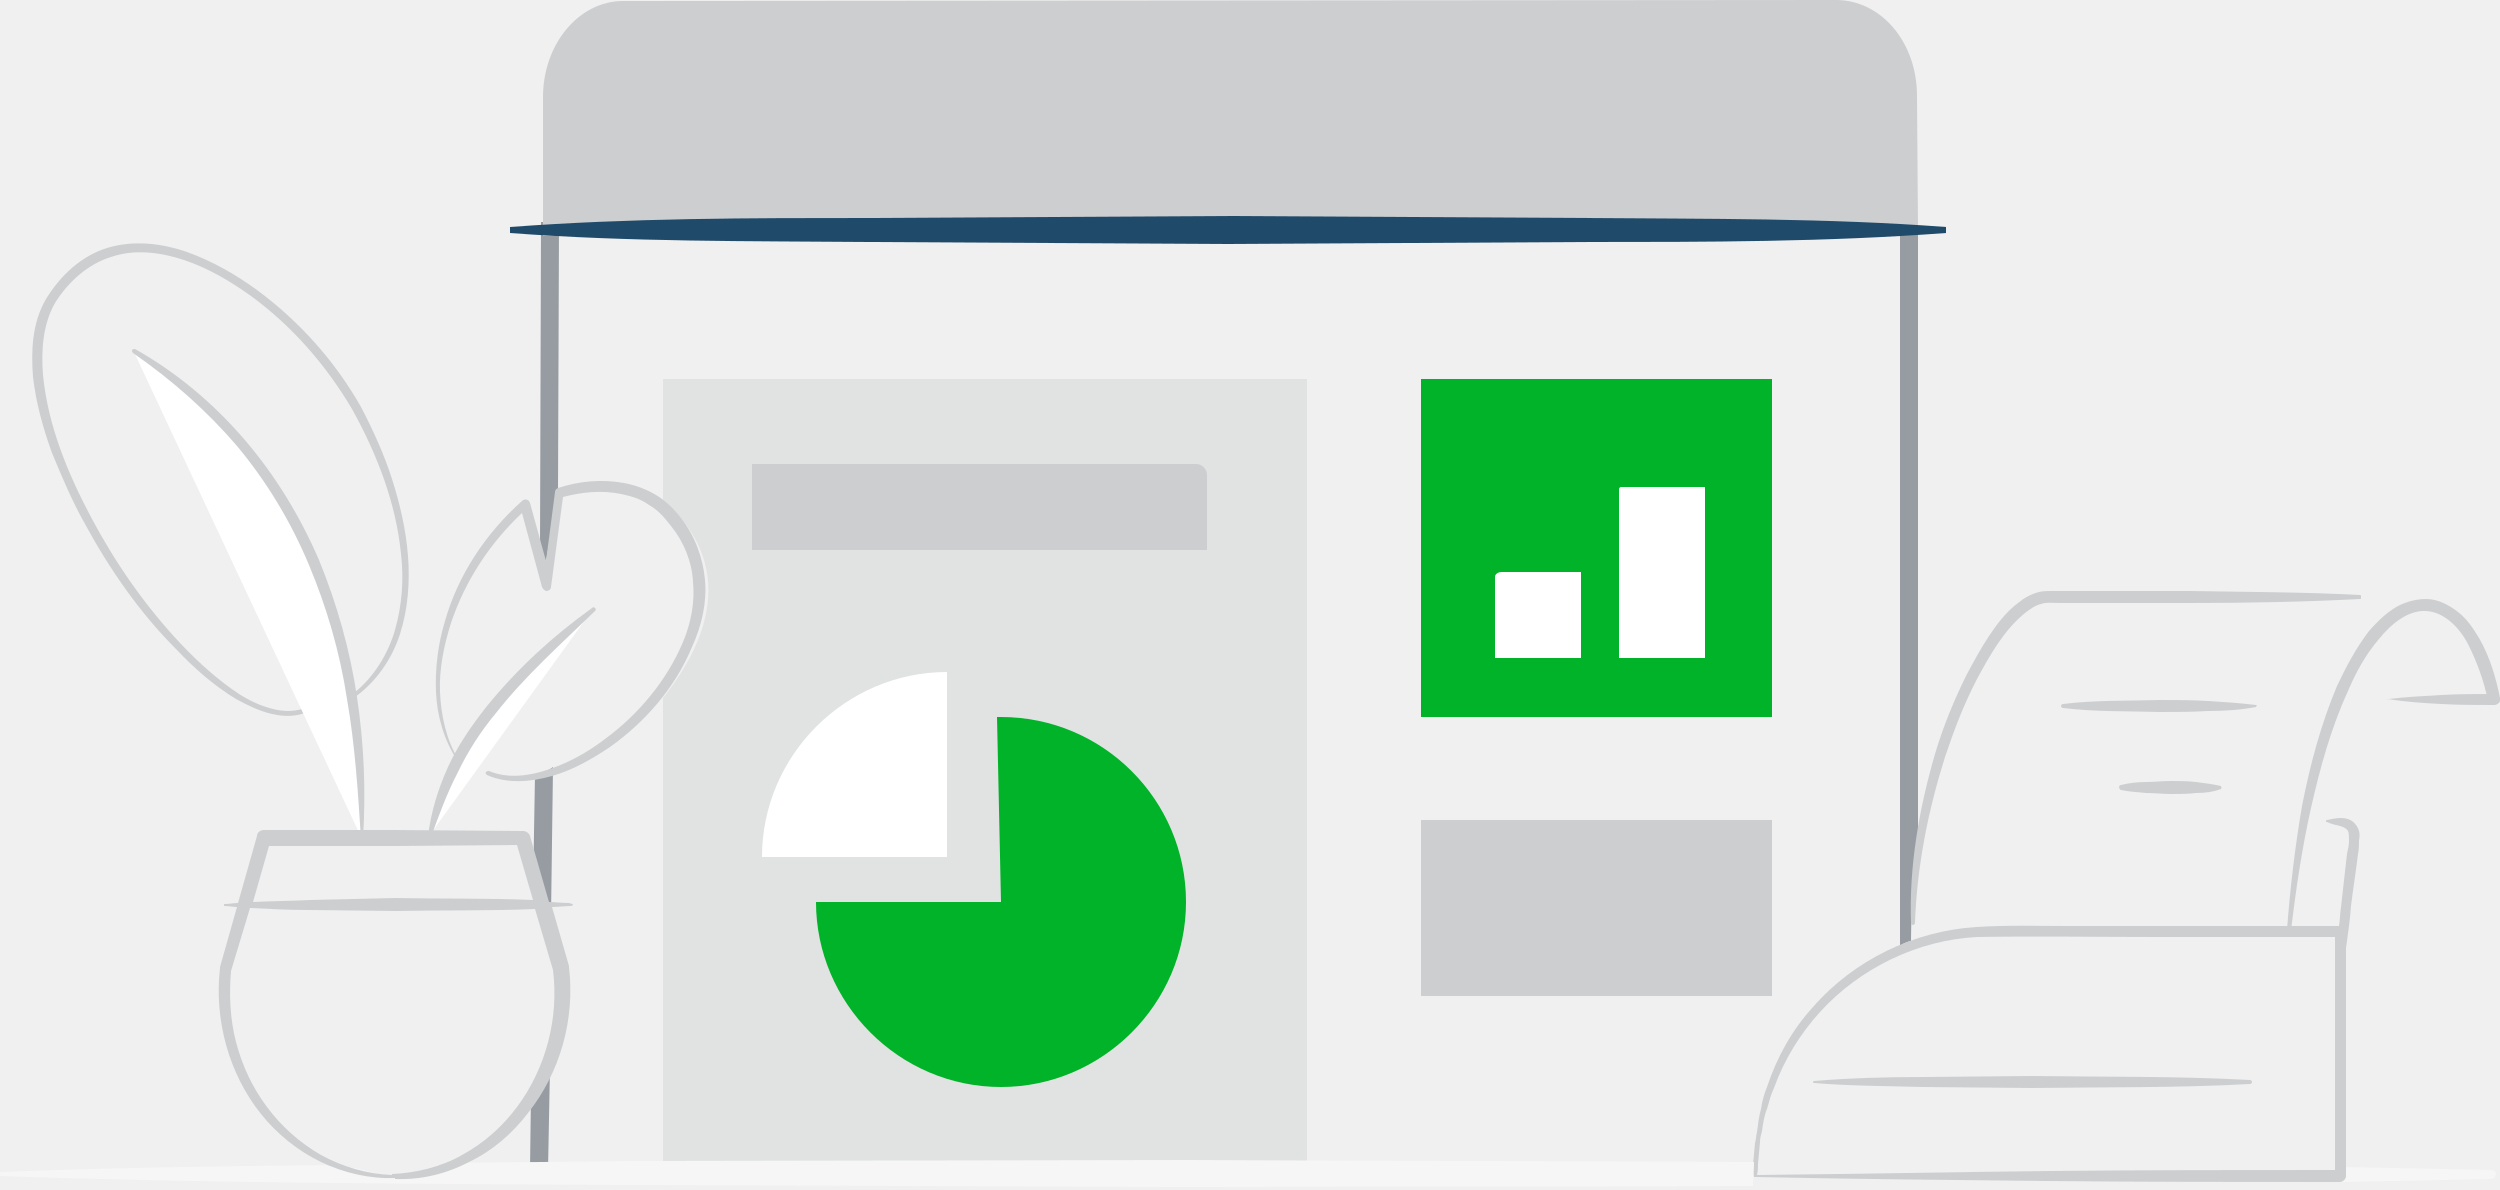
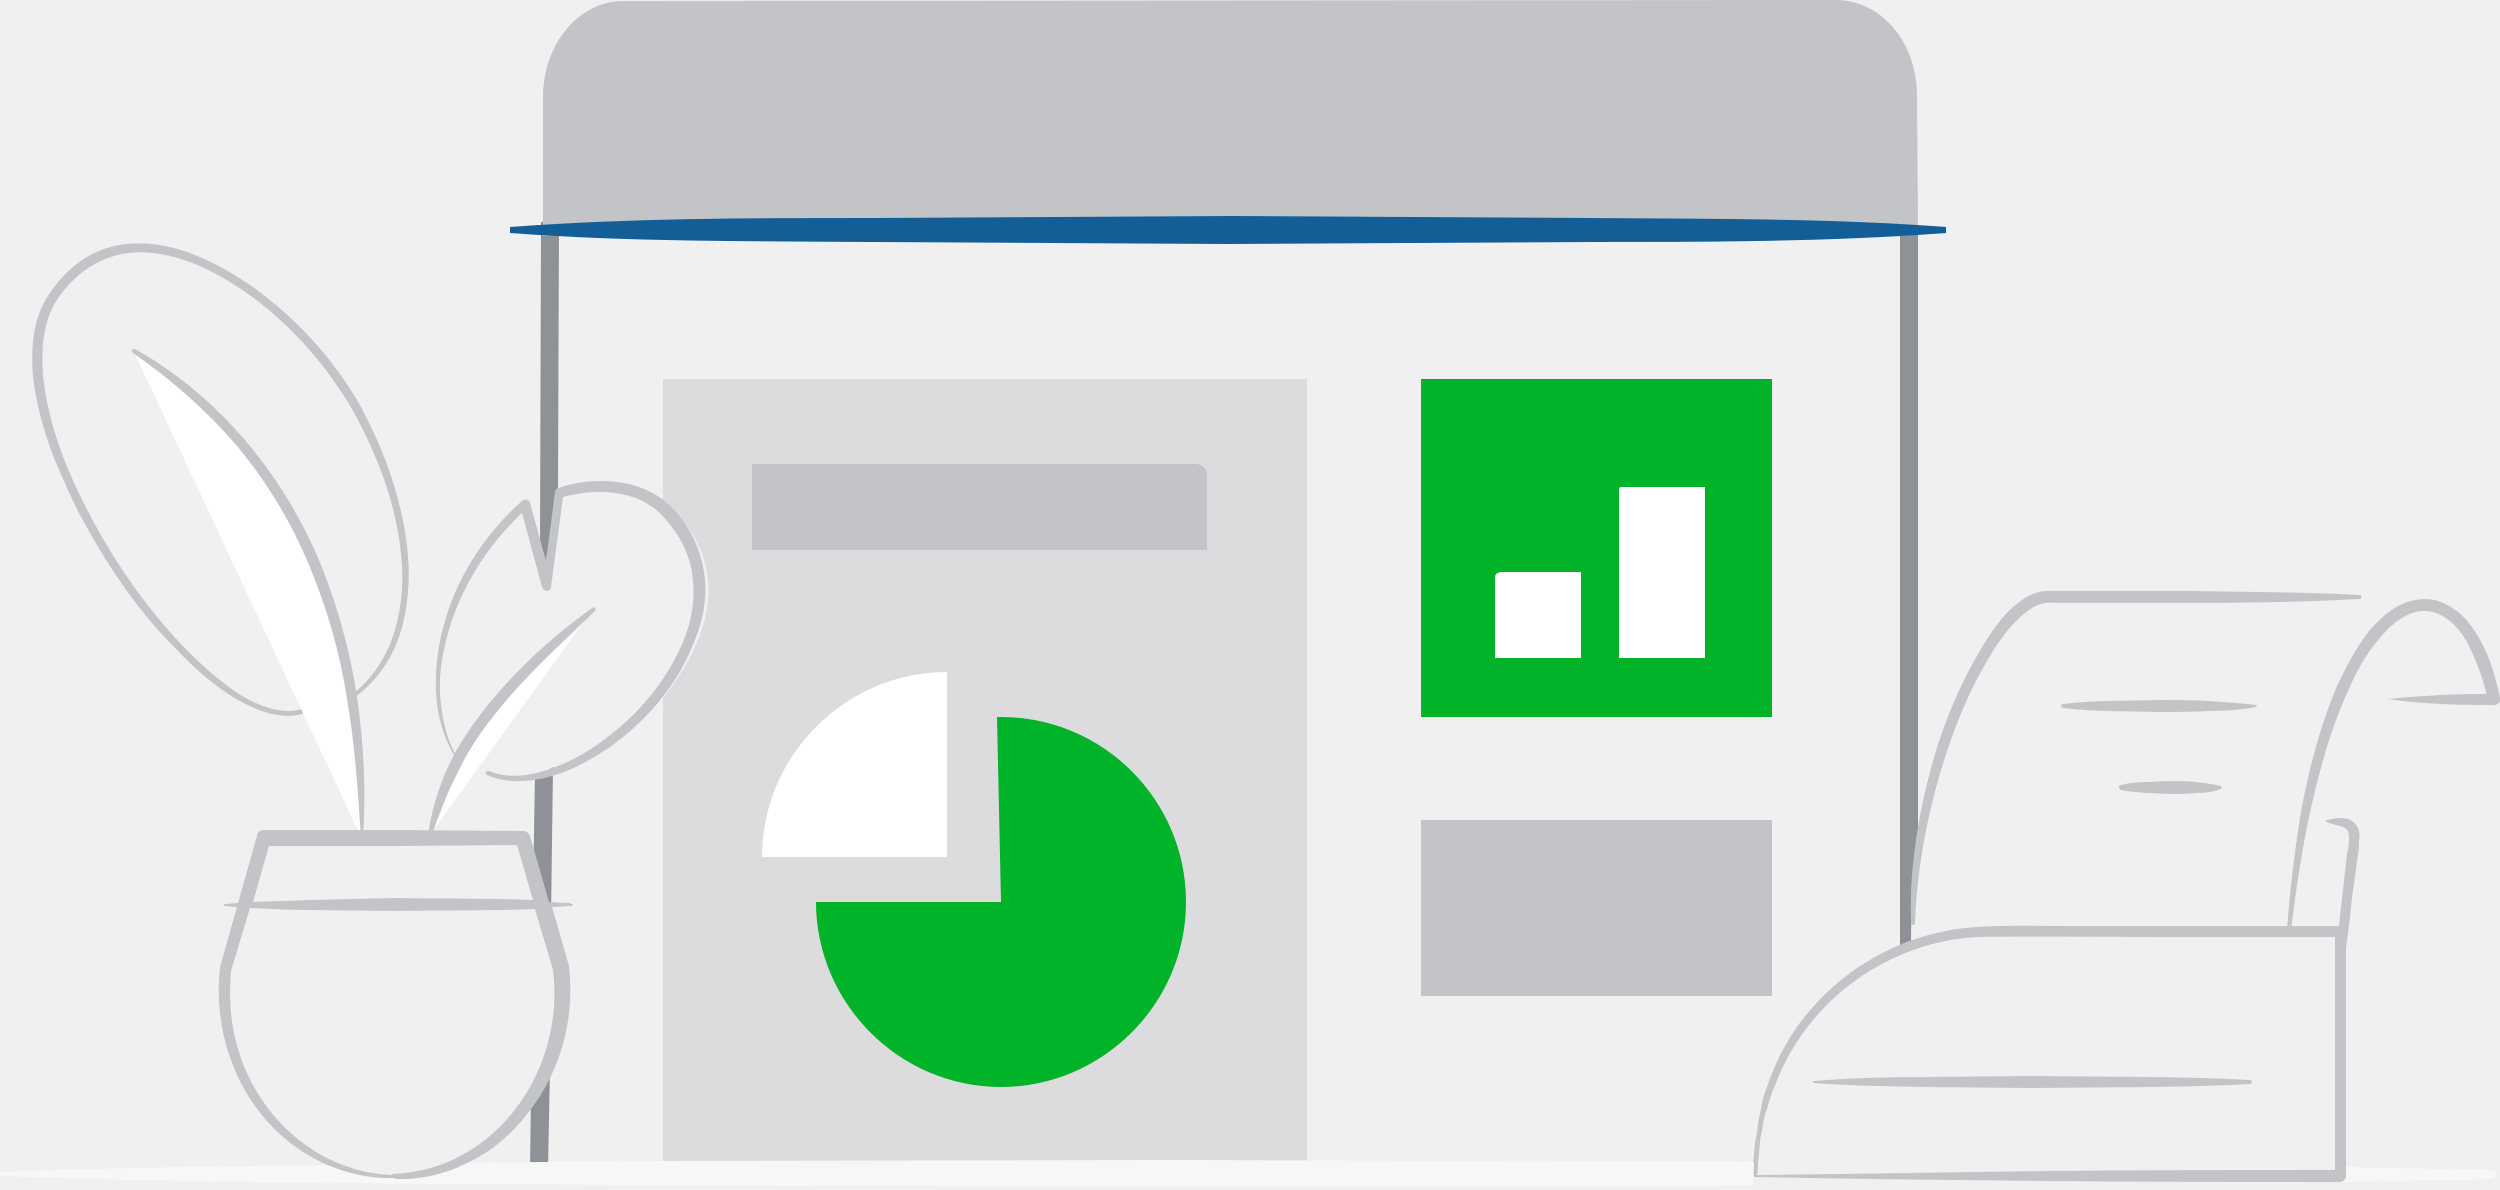
<svg xmlns="http://www.w3.org/2000/svg" viewBox="0 0 250 119">
-   <path d="m249.1 117c-4.8-.1-9.8-.2-15.1-.3v1.5c5.3-.1 10.4-.2 15.1-.3.3 0 .4-.2.5-.5 0-.2-.2-.4-.5-.4z" fill="#f6f6f6" />
-   <path d="m191.8 84v-61.1c-.6.1-1.2.1-1.8.1v71.6c.5-.4 1.1-.5 1.1-.5 0-3.4.4-8.5.7-10.1zm-138.7 25.3-.1 7.7c.6 0 1.2.1 1.8.1l.2-10.5c-.5 1-1.1 2-1.9 2.7zm2-17.6.2-15c-.5.4-1.1.6-1.8.7l-.2 11.8c.9.5 1.5 1.5 1.8 2.5zm.7-42.4.1-27.1h-1.8l-.1 32.8.6 1.1z" fill="#969ca1" />
-   <path d="m66.3 37.9v12.1c6.3 5.5 5.8 12.5 0 19.8v47.3h64.4v-79.2z" fill="#e1e2e2" />
+   <path d="m249.1 117c-4.8-.1-9.8-.2-15.1-.3v1.5c5.3-.1 10.4-.2 15.1-.3.3 0 .4-.2.5-.5 0-.2-.2-.4-.5-.4z" fill="#f6f7f7" />
+   <path d="m191.8 84v-61.1c-.6.1-1.2.1-1.8.1v71.6c.5-.4 1.1-.5 1.1-.5 0-3.4.4-8.5.7-10.1zm-138.7 25.3-.1 7.7c.6 0 1.2.1 1.8.1l.2-10.5c-.5 1-1.1 2-1.9 2.7zm2-17.6.2-15c-.5.4-1.1.6-1.8.7l-.2 11.8c.9.5 1.5 1.5 1.8 2.5zm.7-42.4.1-27.1h-1.8l-.1 32.8.6 1.1z" fill="#8e9196" />
+   <path d="m66.3 37.9v12.1c6.3 5.5 5.8 12.5 0 19.8v47.3h64.4v-79.2z" fill="#dcdcde" />
  <path d="m142.1 37.9h35.1v33.8h-35.1z" fill="#00b328" />
-   <path d="m142.1 82h35.1v17.6h-35.1zm-87.8-58.4v-13.9c0-5.3 3.6-9.6 8-9.6l121.3-.1c4.5 0 8.1 4.2 8.1 9.6l.1 13.4z" fill="#ccced0" />
-   <path d="m194.6 23.3c-12 .9-24 .9-35.9.9l-35.9.2-35.9-.2c-12-.1-24 0-35.9-.9v-.6c12-.9 24-.9 35.9-.9l35.9-.2 35.9.2c12 .1 24 0 35.9.9z" fill="#204a69" />
+   <path d="m142.1 82h35.1v17.6h-35.1zm-87.8-58.4v-13.9c0-5.3 3.6-9.6 8-9.6l121.3-.1c4.5 0 8.1 4.2 8.1 9.6l.1 13.4z" fill="#c3c4c7" />
+   <path d="m194.6 23.3c-12 .9-24 .9-35.9.9l-35.9.2-35.9-.2c-12-.1-24 0-35.9-.9v-.6c12-.9 24-.9 35.9-.9l35.9-.2 35.9.2c12 .1 24 0 35.9.9z" fill="#135e96" />
  <path d="m100.1 90.2h-18.5c0 10.1 8.3 18.5 18.5 18.5 10.1 0 18.5-8.3 18.5-18.5s-8.3-18.5-18.5-18.5h-.4z" fill="#00b328" />
  <path d="m94.7 85.7v-18.5c-10.1 0-18.5 8.3-18.5 18.5zm63.4-19.9h-8.6v-8.1c0-.3.3-.5.7-.5h7.9zm12.4 0h-8.6v-16.9c0-.1.1-.2.2-.2h8.4z" fill="#fff" />
-   <g fill="#ccced0">
+   <g fill="#c3c4c7">
    <path d="m238.8 69.9c1.8-.2 3.5-.3 5.3-.4s3.5-.1 5.3-.1l-.6.7c-.4-2-1.1-3.9-2-5.7-.9-1.7-2.4-3.2-4.2-3.3s-3.5 1.3-4.7 2.8c-1.3 1.5-2.3 3.3-3.1 5.2-1.7 3.7-2.8 7.7-3.7 11.7s-1.5 8.1-2 12.2c0 .1-.1.2-.2.2s-.2-.1-.2-.2c.3-4.1.8-8.3 1.5-12.4.8-4.1 1.9-8.2 3.5-12 .9-1.9 1.9-3.8 3.2-5.5.7-.8 1.5-1.6 2.4-2.2s2.1-1 3.3-1 2.3.6 3.2 1.3 1.5 1.6 2.1 2.6c1.1 1.9 1.7 4 2.1 6 .1.3-.1.6-.5.7h-.1c-1.8 0-3.5 0-5.3-.1s-3.5-.2-5.3-.5c-.1.1-.1 0-.1 0zm-2.8-10c-5.7.3-11.4.4-17.1.4h-12.8c-.7 0-1.5-.1-2 .1-.5.1-1.1.5-1.6.9-2.1 1.7-3.5 4.2-4.8 6.6-1.3 2.5-2.3 5.1-3.2 7.8-1.7 5.4-2.8 10.9-3 16.6 0 .1-.1.2-.2.2s-.2-.1-.2-.2c-.2-5.7.8-11.4 2.4-16.9.8-2.7 1.9-5.4 3.2-8 .7-1.3 1.4-2.6 2.2-3.8s1.7-2.4 2.9-3.3c.6-.5 1.3-.9 2.1-1.1.4-.1.9-.1 1.2-.1h13.9c5.7.1 11.4.1 17 .4.1 0 .1.1.1.1 0 .3 0 .3-.1.3z" />
    <path d="m225.6 70.7c-1.6.3-3.2.4-4.8.4-1.6.1-3.2.1-4.8.1-3.2-.1-6.4 0-9.7-.4-.1 0-.2-.1-.2-.2s.1-.2.2-.2c3.2-.4 6.4-.3 9.7-.4 1.6 0 3.2 0 4.8.1s3.2.2 4.8.4c.1 0 .1 0 0 .2.1 0 .1 0 0 0zm-3.5 8.2c-.8.3-1.6.4-2.5.4-.8.1-1.6.1-2.5.1-.8 0-1.6-.1-2.5-.1-.8-.1-1.6-.1-2.5-.3-.1 0-.2-.2-.2-.3s.1-.2.2-.2c.8-.2 1.6-.3 2.5-.3.8 0 1.6-.1 2.5-.1.8 0 1.6 0 2.5.1.8.1 1.6.2 2.5.4 0 .1.1.2 0 .3zm13.5 3.6c-.4-.6-1.1-.7-1.5-.7-.5 0-.9.1-1.4.2 0 0-.1 0-.1.1s0 .1.1.1c.4.2.9.3 1.3.4s.7.3.8.5.1.6.1 1-.1.8-.2 1.3c-.2 1.7-.4 3.5-.6 5.3-.1.6-.1 1.3-.2 1.9h-27.1c-3.1 0-6-.1-9.2.1-6.2.4-12.2 3.3-16.3 8-2.1 2.3-3.6 5-4.6 8-.3.7-.5 1.5-.6 2.2-.2.7-.3 1.5-.4 2.3-.1.4-.1.8-.2 1.1l-.1 1.1-.1 1.1c0 .4 0 .8.1 1.2h.1c9.6.2 19.3.3 29.1.4s19.6.1 29.4.1c.3 0 .6-.3.6-.6v-22.8c.2-1.4.4-2.8.5-4.2.2-1.7.5-3.5.7-5.2.1-.4.1-.9.1-1.4.1-.4.1-1-.3-1.5zm-59.9 35c.1-.4.1-.8.1-1.1l.1-1.1.1-1.1c0-.4.1-.7.2-1.1.1-.7.2-1.5.5-2.2.2-.7.4-1.5.7-2.1 1-2.8 2.6-5.4 4.6-7.6 4-4.4 9.8-7.2 15.7-7.5 6-.1 12.1 0 18.2 0h17.6v23.3c-9.5 0-19 0-28.5.1-9.6.1-19.4.3-29.3.4z" />
    <path d="m181.4 108.1c3.6-.3 7.3-.4 10.9-.4l10.9-.1c7.3.1 14.5 0 21.8.4.1 0 .2.1.2.2s-.1.2-.2.2c-7.3.4-14.5.3-21.8.4l-10.9-.1c-3.6-.1-7.3-.1-10.9-.4-.1 0-.1-.1-.1-.1s0-.1.1-.1zm-146-38.8c2-1.6 3.4-3.9 4.1-6.3.7-2.5.9-5 .6-7.6-.5-5.1-2.4-10-4.9-14.5-2.6-4.4-6-8.3-10.1-11.3-2.1-1.5-4.3-2.8-6.7-3.6s-5-1.1-7.3-.3c-2.3.7-4.3 2.5-5.6 4.6-1.2 2.1-1.4 4.7-1.2 7.2.5 5.1 2.5 9.9 4.9 14.4s5.4 8.8 8.9 12.5c1.8 1.9 3.7 3.6 5.8 5 1.1.7 2.2 1.2 3.4 1.5s2.5.3 3.6-.3c.1-.1.2 0 .3.1s0 .2-.1.3c-1.2.7-2.6.7-3.9.4s-2.5-.9-3.6-1.5c-2.3-1.4-4.2-3.1-6-5-3.6-3.6-6.6-7.9-9.1-12.5-1.3-2.3-2.3-4.7-3.3-7.1-.9-2.5-1.6-5-1.9-7.6-.2-2.6-.1-5.4 1.3-7.8 1.4-2.3 3.5-4.3 6.1-5.1s5.4-.5 8 .4c2.5.9 4.8 2.2 7 3.8 4.2 3.1 7.8 7.1 10.4 11.7 1.2 2.3 2.3 4.7 3.1 7.2s1.4 5.1 1.6 7.7 0 5.3-.8 7.8-2.4 4.8-4.5 6.3h-.1c-.1-.3 0-.4 0-.4zm35.1-11.3c-.2-2.2-1-4.4-2.4-6.2-.7-.9-1.5-1.7-2.5-2.3s-2.1-1-3.2-1.2c-2.2-.4-4.5-.2-6.6.5-.2.1-.3.2-.3.4l-.9 6.9-1.6-5.8c0-.1-.1-.1-.1-.2-.2-.2-.5-.2-.7 0-3.6 3.2-6.4 7.4-7.7 12-.7 2.3-1 4.7-.9 7.1s.8 4.8 2.1 6.8c0 0 .1.1.1 0 .1 0 .1-.1 0-.1-1.2-2-1.7-4.4-1.8-6.7s.4-4.7 1.1-6.9c1.4-4.2 3.9-8 7.1-11l2 7.4c.1.2.2.3.4.4.3 0 .5-.2.5-.4l1.2-9c1.9-.5 3.9-.7 5.8-.3 1 .2 2 .5 2.8 1.1.9.5 1.5 1.2 2.2 2.1 1.3 1.6 2.1 3.6 2.2 5.6.2 2-.2 4.1-1 6-1.6 3.8-4.4 7.2-7.8 9.7-1.7 1.3-3.5 2.3-5.5 3s-4.2 1-6.1.2c-.1 0-.2 0-.3.1s0 .2.1.3c2 .9 4.4.7 6.5.1s4-1.7 5.8-2.9c3.5-2.5 6.5-5.9 8.2-10 1-2.2 1.5-4.5 1.3-6.7z" />
  </g>
  <path d="m42.9 83.6c2.2-10.1 8.9-16.4 16.4-22.7" fill="#fff" />
-   <path d="m42.8 83.6c.3-2.4 1-4.7 2-6.9s2.4-4.2 3.9-6.1c3.1-3.8 6.6-7 10.5-9.8.1-.1.2-.1.3 0s.1.2 0 .3c-3.4 3.3-7 6.5-9.9 10.2-1.5 1.8-2.8 3.8-3.8 5.9-1.1 2.1-1.9 4.3-2.7 6.5 0 .1-.1.1-.1.1z" fill="#ccced0" />
+   <path d="m42.8 83.6c.3-2.4 1-4.7 2-6.9s2.4-4.2 3.9-6.1c3.1-3.8 6.6-7 10.5-9.8.1-.1.2-.1.3 0s.1.2 0 .3c-3.4 3.3-7 6.5-9.9 10.2-1.5 1.8-2.8 3.8-3.8 5.9-1.1 2.1-1.9 4.3-2.7 6.5 0 .1-.1.1-.1.1z" fill="#c3c4c7" />
  <path d="m36.2 83.9c.3-26.4-10.2-41-22.8-48.7" fill="#fff" />
-   <path d="m36.1 83.9c-.3-4.7-.6-9.4-1.4-14-.7-4.6-2-9.1-3.8-13.4s-4.2-8.3-7.2-11.9c-3-3.5-6.5-6.6-10.4-9.3-.1-.1-.1-.2-.1-.3.1-.1.2-.1.3-.1 4.1 2.3 7.8 5.4 10.9 9s5.6 7.7 7.5 12.1c1.8 4.4 3.1 9 3.8 13.7s.9 9.4.6 14.1c0 .1-.1.2-.2.1 0 .1 0 .1 0 0z" fill="#ccced0" />
-   <path d="m75.2 55v-8.6h44.4c.6 0 1.1.5 1.1 1.1v7.5z" fill="#ccced0" />
-   <path d="m175.4 116.2c-20.2-.1-36.1-.1-56.4-.2l-56 .1c-5.6.1-11.8.1-18.3.2 0 .1-.1.2-.3.3-1.4.3-2.5 1.1-3.9 1-.5 0-1-.1-1.5-.1-1.6 0-3-.8-4.6-.8-.2 0-.3-.1-.4-.2-11.9.1-23.9.3-33.9.7-.1 0-.2.1-.2.2s.1.2.2.2c18.7.7 44.2.8 62.8.9l56 .2c20.2-.1 36.2 0 56.4-.1 0-.8.1-1.6.1-2.4z" fill="#f6f6f6" />
-   <path d="m56.9 90.3c-.7 0-1.4-.1-2-.1l-1.9-6.6c-.1-.3-.4-.5-.7-.5l-13-.1h-12.9c-.3 0-.7.2-.7.6l-1.9 6.7c-.4 0-.9.1-1.3.1-.1 0-.1 0-.1.1s0 .1.1.1c.4 0 .8.1 1.2.1l-1.7 6v.1c-.6 5.2.9 10.6 4.1 14.6 1.6 2 3.7 3.7 6 4.8s4.9 1.7 7.4 1.6v.1c2.6.1 5.1-.5 7.4-1.7 2.3-1.1 4.3-2.8 5.9-4.9 1.6-2 2.8-4.4 3.5-6.9s.9-5.1.6-7.7v-.1l-1.7-5.9c.6 0 1.3-.1 1.9-.1.1 0 .2-.1.2-.2-.2 0-.3-.1-.4-.1zm-30-5.7h12.4l12.4-.1 1.6 5.5c-4.6-.2-9.1-.1-13.7-.2l-8.6.2c-1.9.1-3.8.1-5.7.2zm28.4 12.4c.6 4.8-.7 9.8-3.6 13.7-1.5 2-3.3 3.6-5.5 4.8-2.1 1.2-4.6 1.8-7 1.9v.1c-2.5-.1-4.9-.8-7.1-2-2.1-1.2-4-2.9-5.4-4.8-1.5-2-2.5-4.2-3.1-6.5s-.7-4.8-.5-7.1l1.9-6.3c2 .1 3.9.2 5.9.2l8.7.1c4.6-.1 9.3 0 13.9-.2z" fill="#ccced0" />
+   <path d="m36.1 83.9c-.3-4.7-.6-9.4-1.4-14-.7-4.6-2-9.1-3.8-13.4s-4.2-8.3-7.2-11.9c-3-3.5-6.5-6.6-10.4-9.3-.1-.1-.1-.2-.1-.3.1-.1.2-.1.3-.1 4.1 2.3 7.8 5.4 10.9 9s5.6 7.7 7.5 12.1c1.8 4.4 3.1 9 3.8 13.7s.9 9.4.6 14.1c0 .1-.1.2-.2.1 0 .1 0 .1 0 0z" fill="#c3c4c7" />
+   <path d="m75.2 55v-8.6h44.4c.6 0 1.1.5 1.1 1.1v7.5z" fill="#c3c4c7" />
+   <path d="m175.4 116.2c-20.2-.1-36.1-.1-56.4-.2l-56 .1c-5.6.1-11.8.1-18.3.2 0 .1-.1.2-.3.3-1.4.3-2.5 1.1-3.9 1-.5 0-1-.1-1.5-.1-1.6 0-3-.8-4.6-.8-.2 0-.3-.1-.4-.2-11.9.1-23.9.3-33.9.7-.1 0-.2.1-.2.2s.1.2.2.2c18.7.7 44.2.8 62.8.9l56 .2c20.2-.1 36.2 0 56.4-.1 0-.8.1-1.6.1-2.4z" fill="#f6f7f7" />
+   <path d="m56.9 90.3c-.7 0-1.4-.1-2-.1l-1.9-6.6c-.1-.3-.4-.5-.7-.5l-13-.1h-12.9c-.3 0-.7.2-.7.6l-1.9 6.7c-.4 0-.9.1-1.3.1-.1 0-.1 0-.1.1s0 .1.1.1c.4 0 .8.1 1.2.1l-1.7 6v.1c-.6 5.2.9 10.6 4.1 14.6 1.6 2 3.7 3.7 6 4.8s4.9 1.7 7.4 1.6v.1c2.6.1 5.1-.5 7.4-1.7 2.3-1.1 4.3-2.8 5.9-4.9 1.6-2 2.8-4.4 3.5-6.9s.9-5.1.6-7.7v-.1l-1.7-5.9c.6 0 1.3-.1 1.9-.1.1 0 .2-.1.2-.2-.2 0-.3-.1-.4-.1zm-30-5.7h12.4l12.4-.1 1.6 5.5c-4.6-.2-9.1-.1-13.7-.2l-8.6.2c-1.9.1-3.8.1-5.7.2zm28.4 12.4c.6 4.8-.7 9.8-3.6 13.7-1.5 2-3.3 3.6-5.5 4.8-2.1 1.2-4.6 1.8-7 1.9v.1c-2.5-.1-4.9-.8-7.1-2-2.1-1.2-4-2.9-5.4-4.8-1.5-2-2.5-4.2-3.1-6.5s-.7-4.8-.5-7.1l1.9-6.3c2 .1 3.9.2 5.9.2l8.7.1c4.6-.1 9.3 0 13.9-.2z" fill="#c3c4c7" />
</svg>
